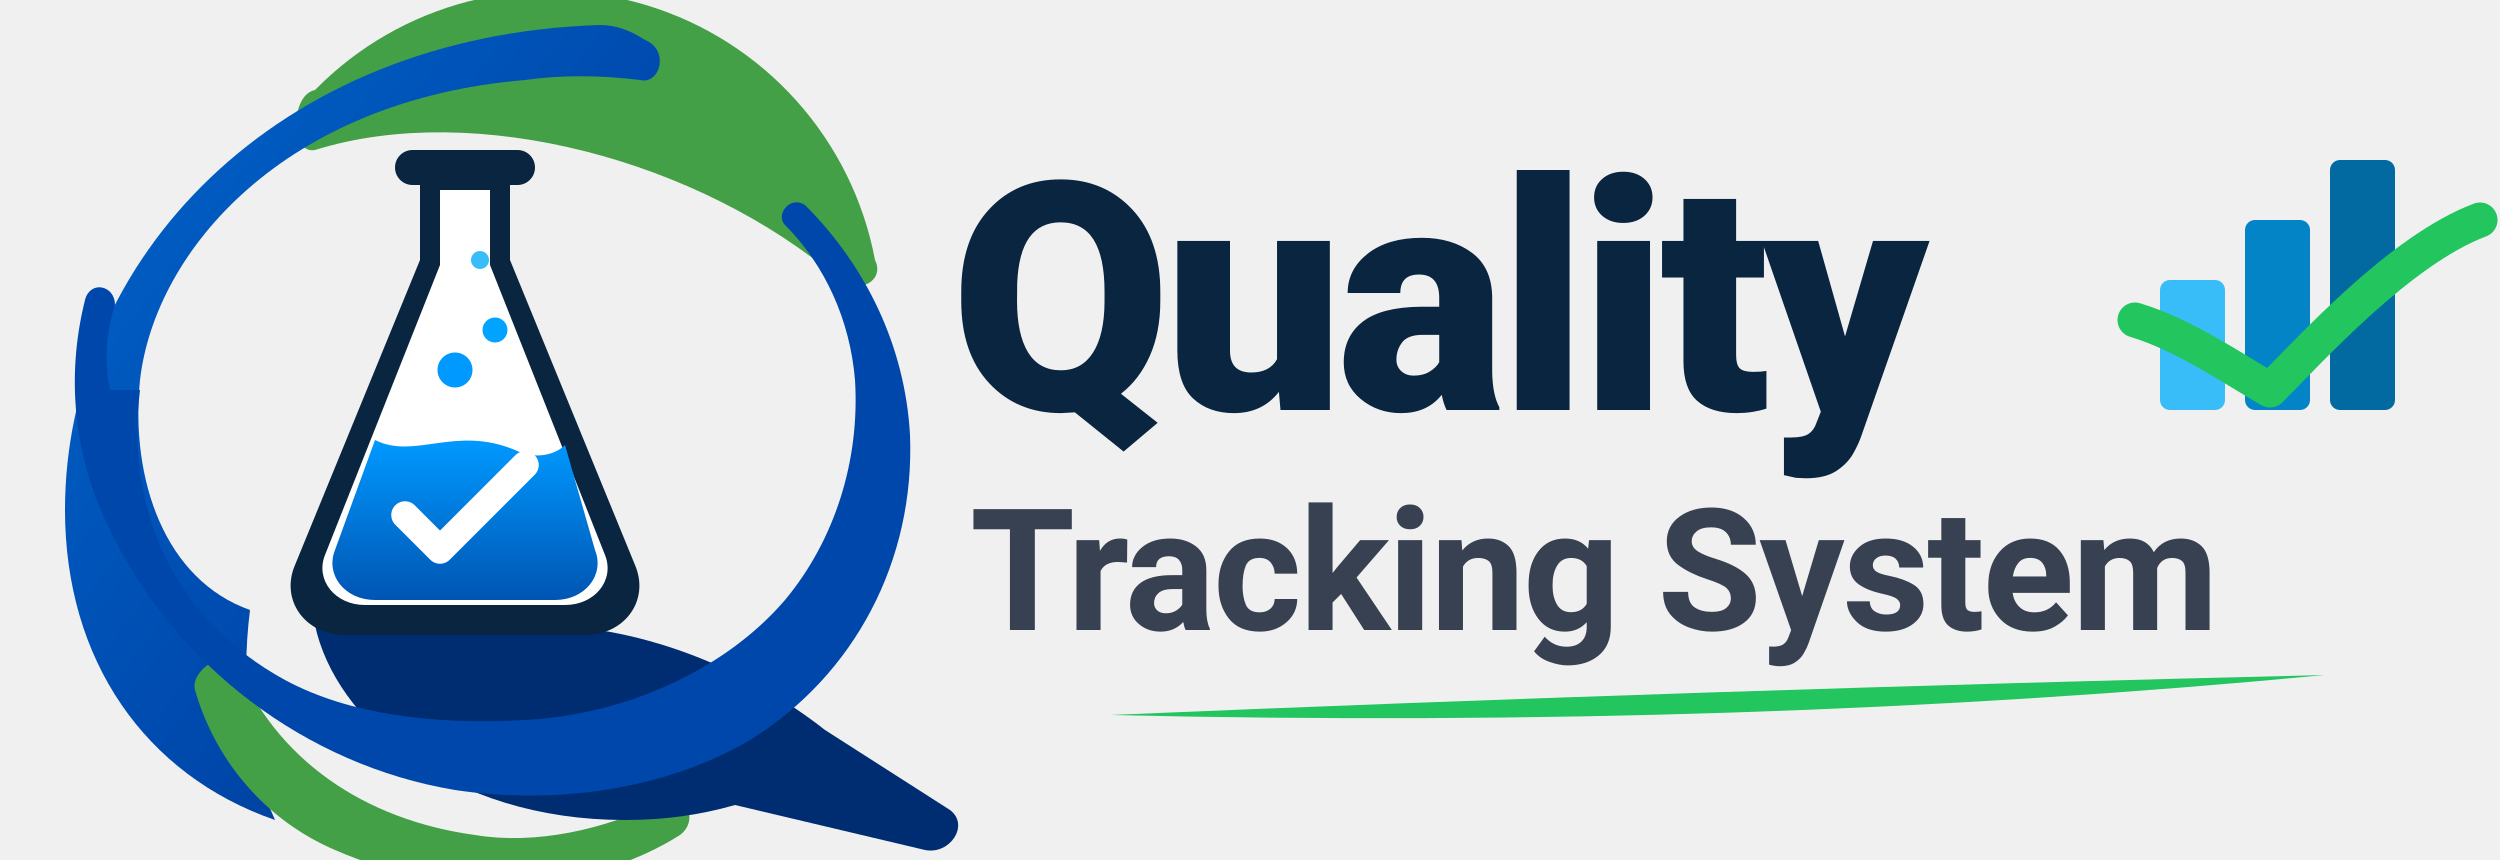
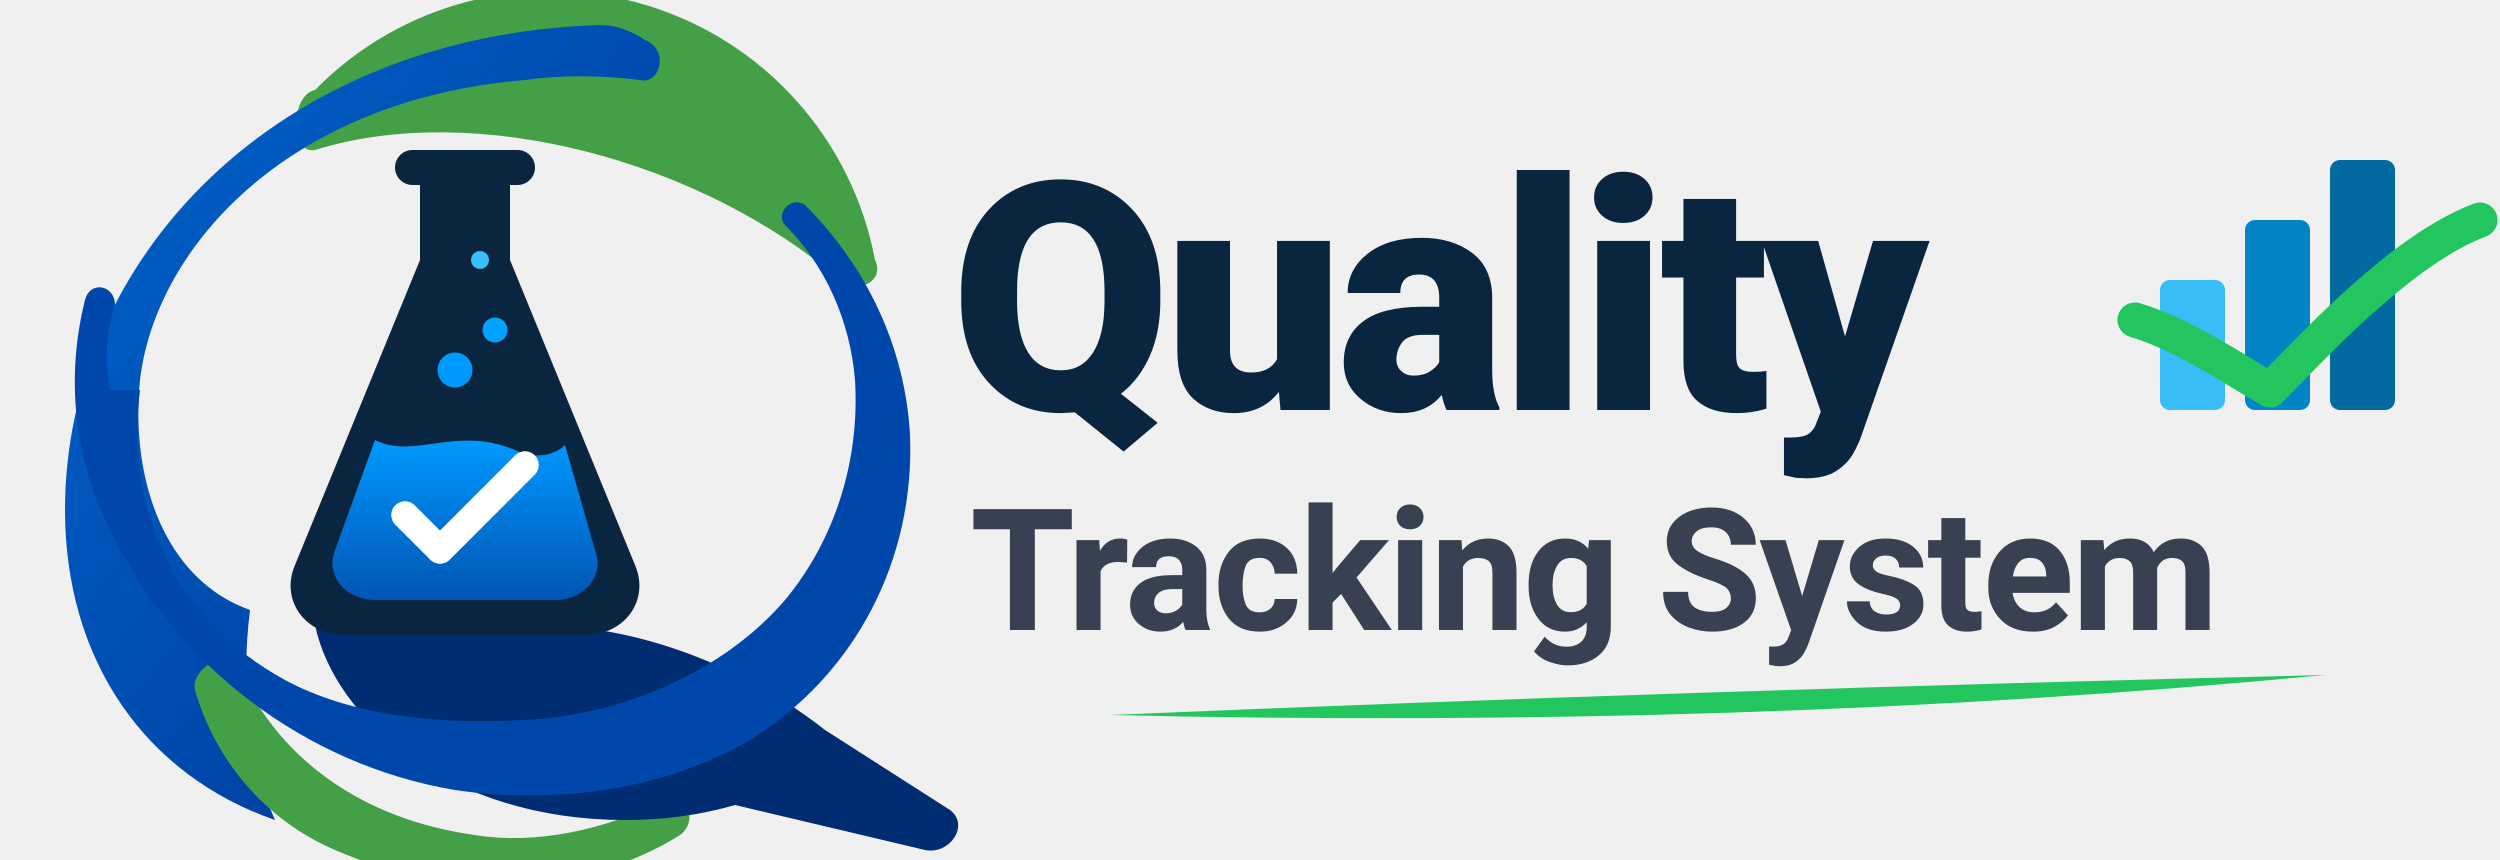
<svg xmlns="http://www.w3.org/2000/svg" viewBox="15 10 500 172" fill="none">
  <defs>
    <linearGradient id="qts-blue-grad" x1="0%" y1="0%" x2="100%" y2="100%">
      <stop offset="0%" stop-color="#0066CC" />
      <stop offset="60%" stop-color="#0047AB" />
      <stop offset="100%" stop-color="#002D72" />
    </linearGradient>
    <linearGradient id="qts-green-grad" x1="0%" y1="0%" x2="100%" y2="100%">
      <stop offset="0%" stop-color="#4CAF50" />
      <stop offset="100%" stop-color="#2E7D32" />
    </linearGradient>
    <linearGradient id="liquid-grad" x1="0%" y1="0%" x2="0%" y2="100%">
      <stop offset="0%" stop-color="#0099FF" />
      <stop offset="100%" stop-color="#0055B3" />
    </linearGradient>
  </defs>
  <g id="q-symbol" transform="translate(10, 0)">
    <path d="M 68 28 A 66 66 0 0 1 180 62 C 182 66 177 69 173 66 C 145 42 100 30 68 40 C 63 41 63 29 68 28 Z" fill="#43A047" />
    <path d="M 125 15 C 60 17 18 62 18 112 C 18 142 34 165 60 174 C 55 163 53 148 55 132 C 38 126 31 106 33 86 C 36 60 62 30 110 26 C 117 25 125 25 133 26 C 137 27 139 20 134 18 C 131 16 128 15 125 15 Z" fill="url(#qts-blue-grad)" />
    <path d="M 52 142 C 60 162 78 174 100 177 C 112 179 126 176 138 170 C 142 168 145 174 141 177 C 122 189 95 190 72 180 C 58 174 48 162 44 148 C 43 144 50 140 52 142 Z" fill="#43A047" />
    <path d="M 112 135 C 135 135 156 145 170 156 L 195 172 C 199 175 195 181 190 180 L 152 171 C 145 173 138 174 130 174 C 95 174 72 154 68 135 C 80 135 96 135 112 135 Z" fill="#002D72" />
    <path d="M 33 88 C 30 112 40 134 62 146 C 75 153 92 155 110 154 C 130 153 150 144 162 130 C 172 118 177 102 176 86 C 175 74 170 63 162 55 C 160 53 163 49 166 51 C 178 63 186 79 187 97 C 188 122 176 145 155 158 C 138 168 116 171 96 168 C 66 163 40 143 27 116 C 20 102 18 86 22 70 C 23 66 28 67 28 71 C 26 77 26 83 27 88 Z" fill="#0047AB" />
    <g id="flask" transform="translate(48, 38)">
      <rect x="36" y="2" width="28" height="7" rx="3.5" fill="#0A2540" />
      <path d="M 41 8 L 41 24 L 16 85 C 13 92 18 99 26 99 L 74 99 C 82 99 87 92 84 85 L 59 24 L 59 8 Z" fill="#0A2540" />
-       <path d="M 45 10 L 45 25 L 22 83 C 20 88 24 93 30 93 L 70 93 C 76 93 80 88 78 83 L 55 25 L 55 10 Z" fill="#FFFFFF" />
+       <path d="M 45 10 L 45 25 L 22 83 C 20 88 24 93 30 93 L 70 93 C 76 93 80 88 78 83 L 55 25 L 55 10 Z" fill="none" />
      <path d="M 32 60 C 40 64 48 57 60 62 C 64 64 68 63 70 61 L 76 82 C 78 87 74 92 68 92 L 32 92 C 26 92 22 87 24 82 Z" fill="url(#liquid-grad)" />
      <path d="M 38 75 L 45 82 L 62 65" fill="none" stroke="#FFFFFF" stroke-width="5.5" stroke-linecap="round" stroke-linejoin="round" />
      <circle cx="48" cy="46" r="3.5" fill="#0099FF" />
      <circle cx="56" cy="38" r="2.5" fill="#00A3FF" />
      <circle cx="53" cy="24" r="1.8" fill="#38BDF8" />
    </g>
  </g>
  <g id="brand-text" transform="translate(205, 0)">
    <text x="0" y="92" font-family="system-ui, -apple-system, 'Segoe UI', Roboto, 'Inter', Helvetica, sans-serif" font-weight="900" font-size="64" letter-spacing="-1.5" fill="#0A2540">Quality</text>
    <g id="bar-chart" transform="translate(242, 42)">
      <rect x="0" y="24" width="13" height="26" rx="2" fill="#38BDF8" />
      <rect x="17" y="12" width="13" height="38" rx="2" fill="#0284C7" />
      <rect x="34" y="0" width="13" height="50" rx="2" fill="#0369A1" />
      <path d="M -5 32 C 5 35 15 42 22 46 C 30 38 48 18 64 12" fill="none" stroke="#22C55E" stroke-width="7" stroke-linecap="round" stroke-linejoin="round" />
    </g>
    <text x="4" y="136" font-family="system-ui, -apple-system, 'Segoe UI', Roboto, 'Inter', Helvetica, sans-serif" font-weight="700" font-size="34" letter-spacing="-0.5" fill="#374151">Tracking System</text>
    <path d="M 32 153 Q 150 148 275 145 Q 160 156 32 153 Z" fill="#22C55E" />
  </g>
</svg>
